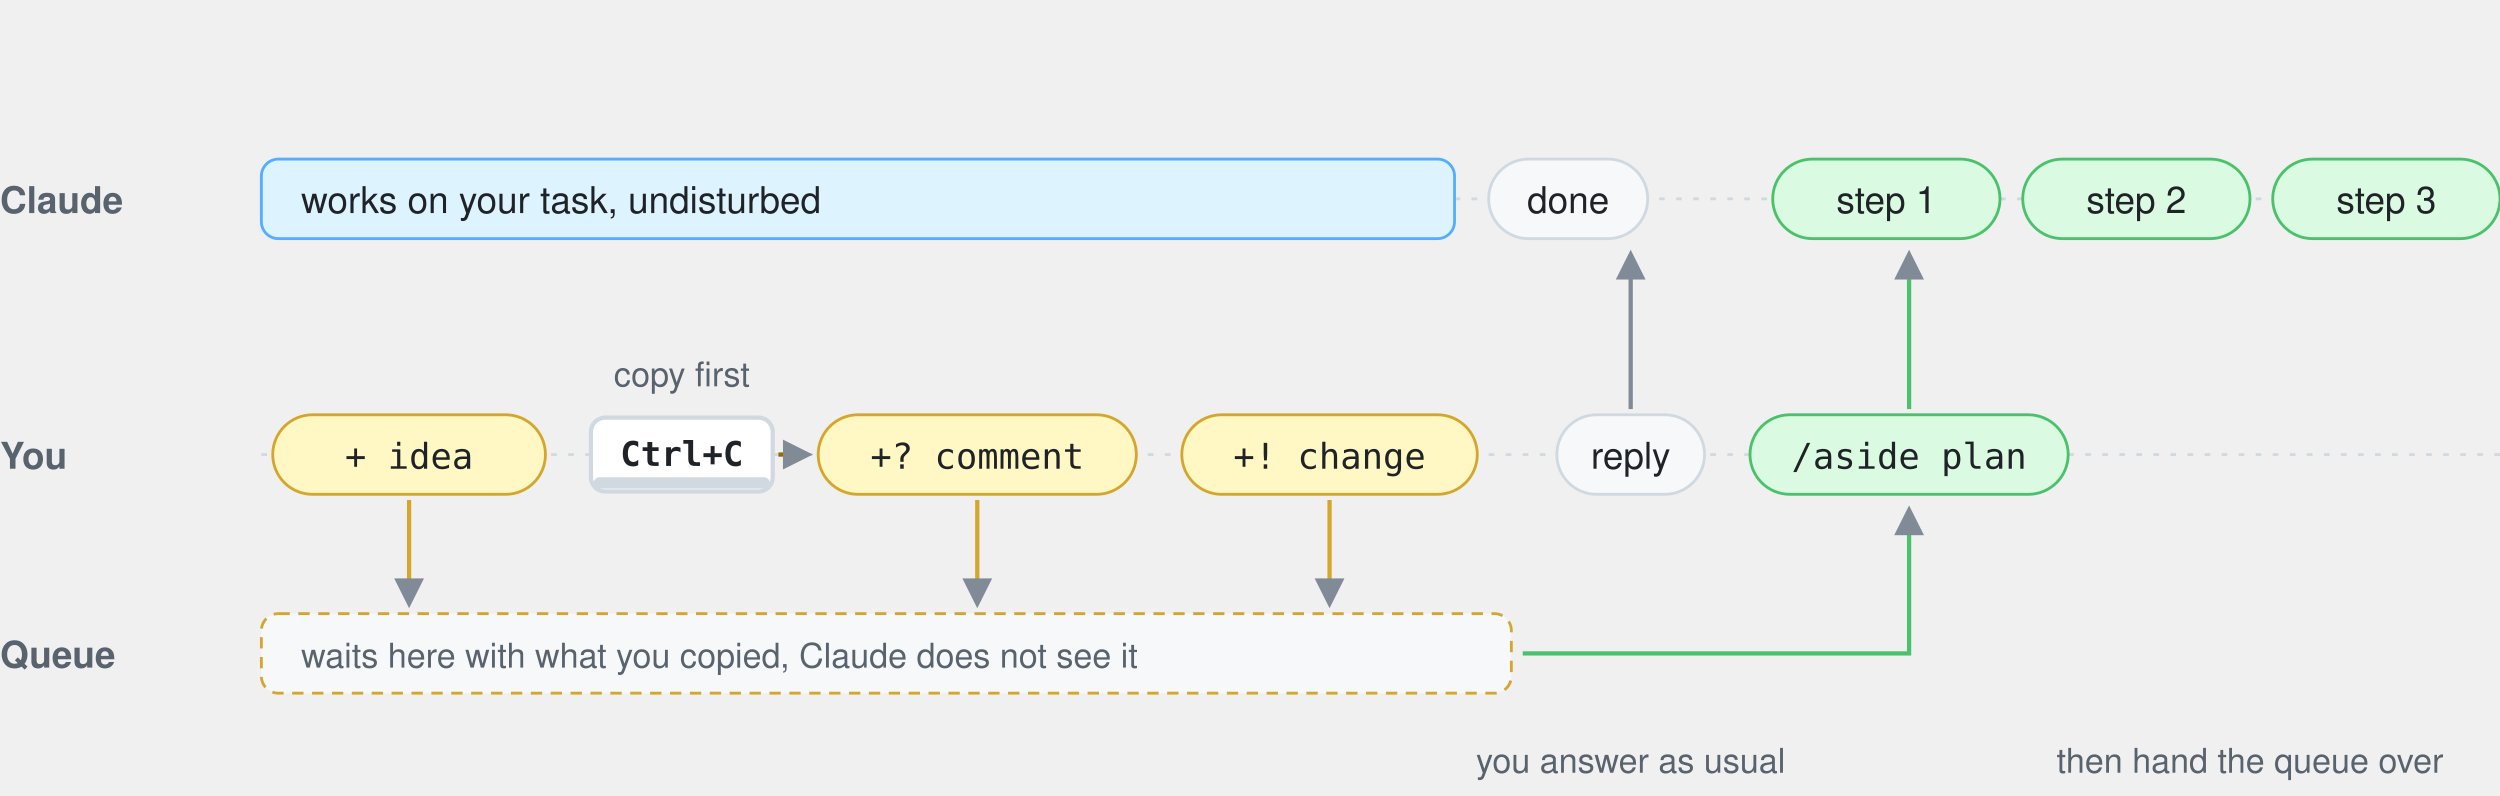
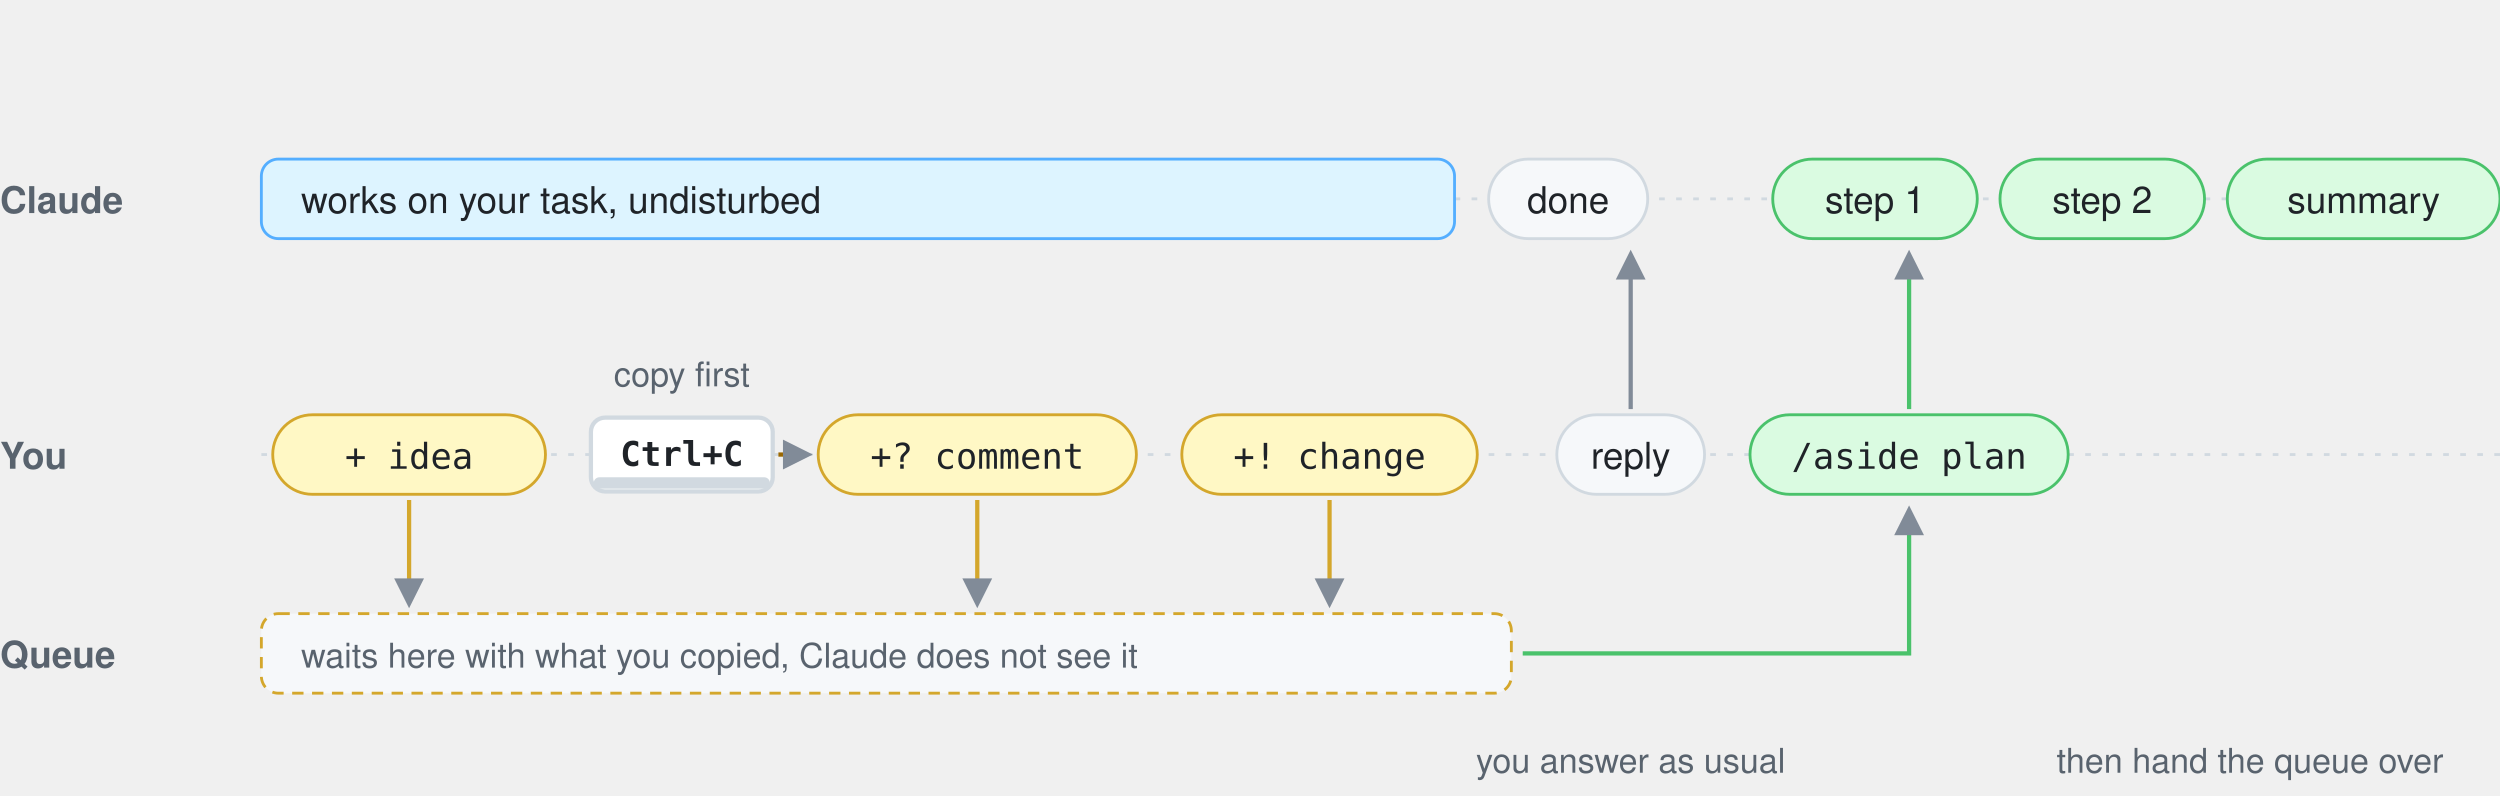
- <svg xmlns="http://www.w3.org/2000/svg" xml:space="preserve" width="880" height="280" viewBox="0 0 880 280" role="img" aria-label="While Claude works on your task, you copy text with Ctrl+C and add ideas and comments; they go to a queue instead of to Claude. When it is done you answer it as usual, and /aside plan hands the queue over as steps.">
+ <svg xmlns="http://www.w3.org/2000/svg" xml:space="preserve" width="880" height="280" viewBox="0 0 880 280" role="img" aria-label="While Claude works on your task, you copy text with Ctrl+C and add ideas and comments; they go to a queue instead of to Claude. When it is done you answer it as usual, and /aside plan hands the queue over as steps, which Claude sums up after the last one.">
  <style>
    .lab { font: 600 13px -apple-system, "Segoe UI", Helvetica, Arial, sans-serif; fill: #59636e; }
    .t { font: 500 13px -apple-system, "Segoe UI", Helvetica, Arial, sans-serif; fill: #1f2328; }
    .s { font: 400 12px -apple-system, "Segoe UI", Helvetica, Arial, sans-serif; fill: #59636e; }
    .m { font: 500 12.5px ui-monospace, SFMono-Regular, Menlo, Consolas, monospace; fill: #1f2328; }
    .k { font: 700 12px ui-monospace, SFMono-Regular, Menlo, Consolas, monospace; fill: #1f2328; }
  </style>
  <defs>
    <marker id="a" viewBox="0 0 10 10" refX="8" refY="5" markerWidth="7" markerHeight="7" orient="auto-start-reverse">
      <path d="M0 0 L10 5 L0 10 z" fill="#818b98" />
    </marker>
  </defs>
  <text x="0" y="75" class="lab">Claude</text>
  <text x="0" y="165" class="lab">You</text>
  <text x="0" y="235" class="lab">Queue</text>
  <line x1="92" y1="70" x2="880" y2="70" stroke="#d1d9e0" stroke-dasharray="2 4" />
  <line x1="92" y1="160" x2="880" y2="160" stroke="#d1d9e0" stroke-dasharray="2 4" />
  <rect x="92" y="56" width="420" height="28" rx="6" fill="#ddf4ff" stroke="#54aeff" />
  <text x="106" y="75" class="t">works on your task, undisturbed</text>
  <rect x="524" y="56" width="56" height="28" rx="14" fill="#f6f8fa" stroke="#d1d9e0" />
  <text x="552" y="75" class="t" text-anchor="middle">done</text>
  <rect x="96" y="146" width="96" height="28" rx="14" fill="#fff8c5" stroke="#d4a72c" />
  <text x="144" y="165" class="m" text-anchor="middle">+ idea</text>
  <text x="240" y="136" class="s" text-anchor="middle">copy first</text>
  <rect x="208" y="147" width="64" height="26" rx="5" fill="#ffffff" stroke="#d1d9e0" stroke-width="1.5" />
  <rect x="209" y="168" width="62" height="4" rx="2" fill="#d1d9e0" />
  <text x="240" y="164" class="k" text-anchor="middle">Ctrl+C</text>
  <path d="M274 160 H284" stroke="#9a6700" stroke-width="1.5" fill="none" marker-end="url(#a)" />
  <rect x="288" y="146" width="112" height="28" rx="14" fill="#fff8c5" stroke="#d4a72c" />
  <text x="344" y="165" class="m" text-anchor="middle">+? comment</text>
  <rect x="416" y="146" width="104" height="28" rx="14" fill="#fff8c5" stroke="#d4a72c" />
  <text x="468" y="165" class="m" text-anchor="middle">+! change</text>
  <path d="M144 176 V212" stroke="#d4a72c" stroke-width="1.5" fill="none" marker-end="url(#a)" />
  <path d="M344 176 V212" stroke="#d4a72c" stroke-width="1.5" fill="none" marker-end="url(#a)" />
  <path d="M468 176 V212" stroke="#d4a72c" stroke-width="1.5" fill="none" marker-end="url(#a)" />
  <rect x="92" y="216" width="440" height="28" rx="6" fill="#f6f8fa" stroke="#d4a72c" stroke-dasharray="4 3" />
  <text x="106" y="235" class="s">waits here with what you copied, Claude does not see it</text>
  <rect x="548" y="146" width="52" height="28" rx="14" fill="#f6f8fa" stroke="#d1d9e0" />
  <text x="574" y="165" class="t" text-anchor="middle">reply</text>
  <path d="M574 144 V90" stroke="#818b98" stroke-width="1.5" fill="none" marker-end="url(#a)" />
  <rect x="616" y="146" width="112" height="28" rx="14" fill="#dafbe1" stroke="#4ac26b" />
  <text x="672" y="165" class="m" text-anchor="middle">/aside plan</text>
  <path d="M536 230 H672 V180" stroke="#4ac26b" stroke-width="1.5" fill="none" marker-end="url(#a)" />
  <path d="M672 144 V90" stroke="#4ac26b" stroke-width="1.5" fill="none" marker-end="url(#a)" />
-   <rect x="624" y="56" width="80" height="28" rx="14" fill="#dafbe1" stroke="#4ac26b" />
-   <text x="664" y="75" class="t" text-anchor="middle">step 1</text>
-   <rect x="712" y="56" width="80" height="28" rx="14" fill="#dafbe1" stroke="#4ac26b" />
-   <text x="752" y="75" class="t" text-anchor="middle">step 2</text>
-   <rect x="800" y="56" width="80" height="28" rx="14" fill="#dafbe1" stroke="#4ac26b" />
-   <text x="840" y="75" class="t" text-anchor="middle">step 3</text>
+   <rect x="624" y="56" width="72" height="28" rx="14" fill="#dafbe1" stroke="#4ac26b" />
+   <text x="660" y="75" class="t" text-anchor="middle">step 1</text>
+   <rect x="704" y="56" width="72" height="28" rx="14" fill="#dafbe1" stroke="#4ac26b" />
+   <text x="740" y="75" class="t" text-anchor="middle">step 2</text>
+   <rect x="784" y="56" width="96" height="28" rx="14" fill="#dafbe1" stroke="#4ac26b" />
+   <text x="832" y="75" class="t" text-anchor="middle">summary</text>
  <text x="574" y="272" class="s" text-anchor="middle">you answer as usual</text>
  <text x="792" y="272" class="s" text-anchor="middle">then hand the queue over</text>
</svg>
